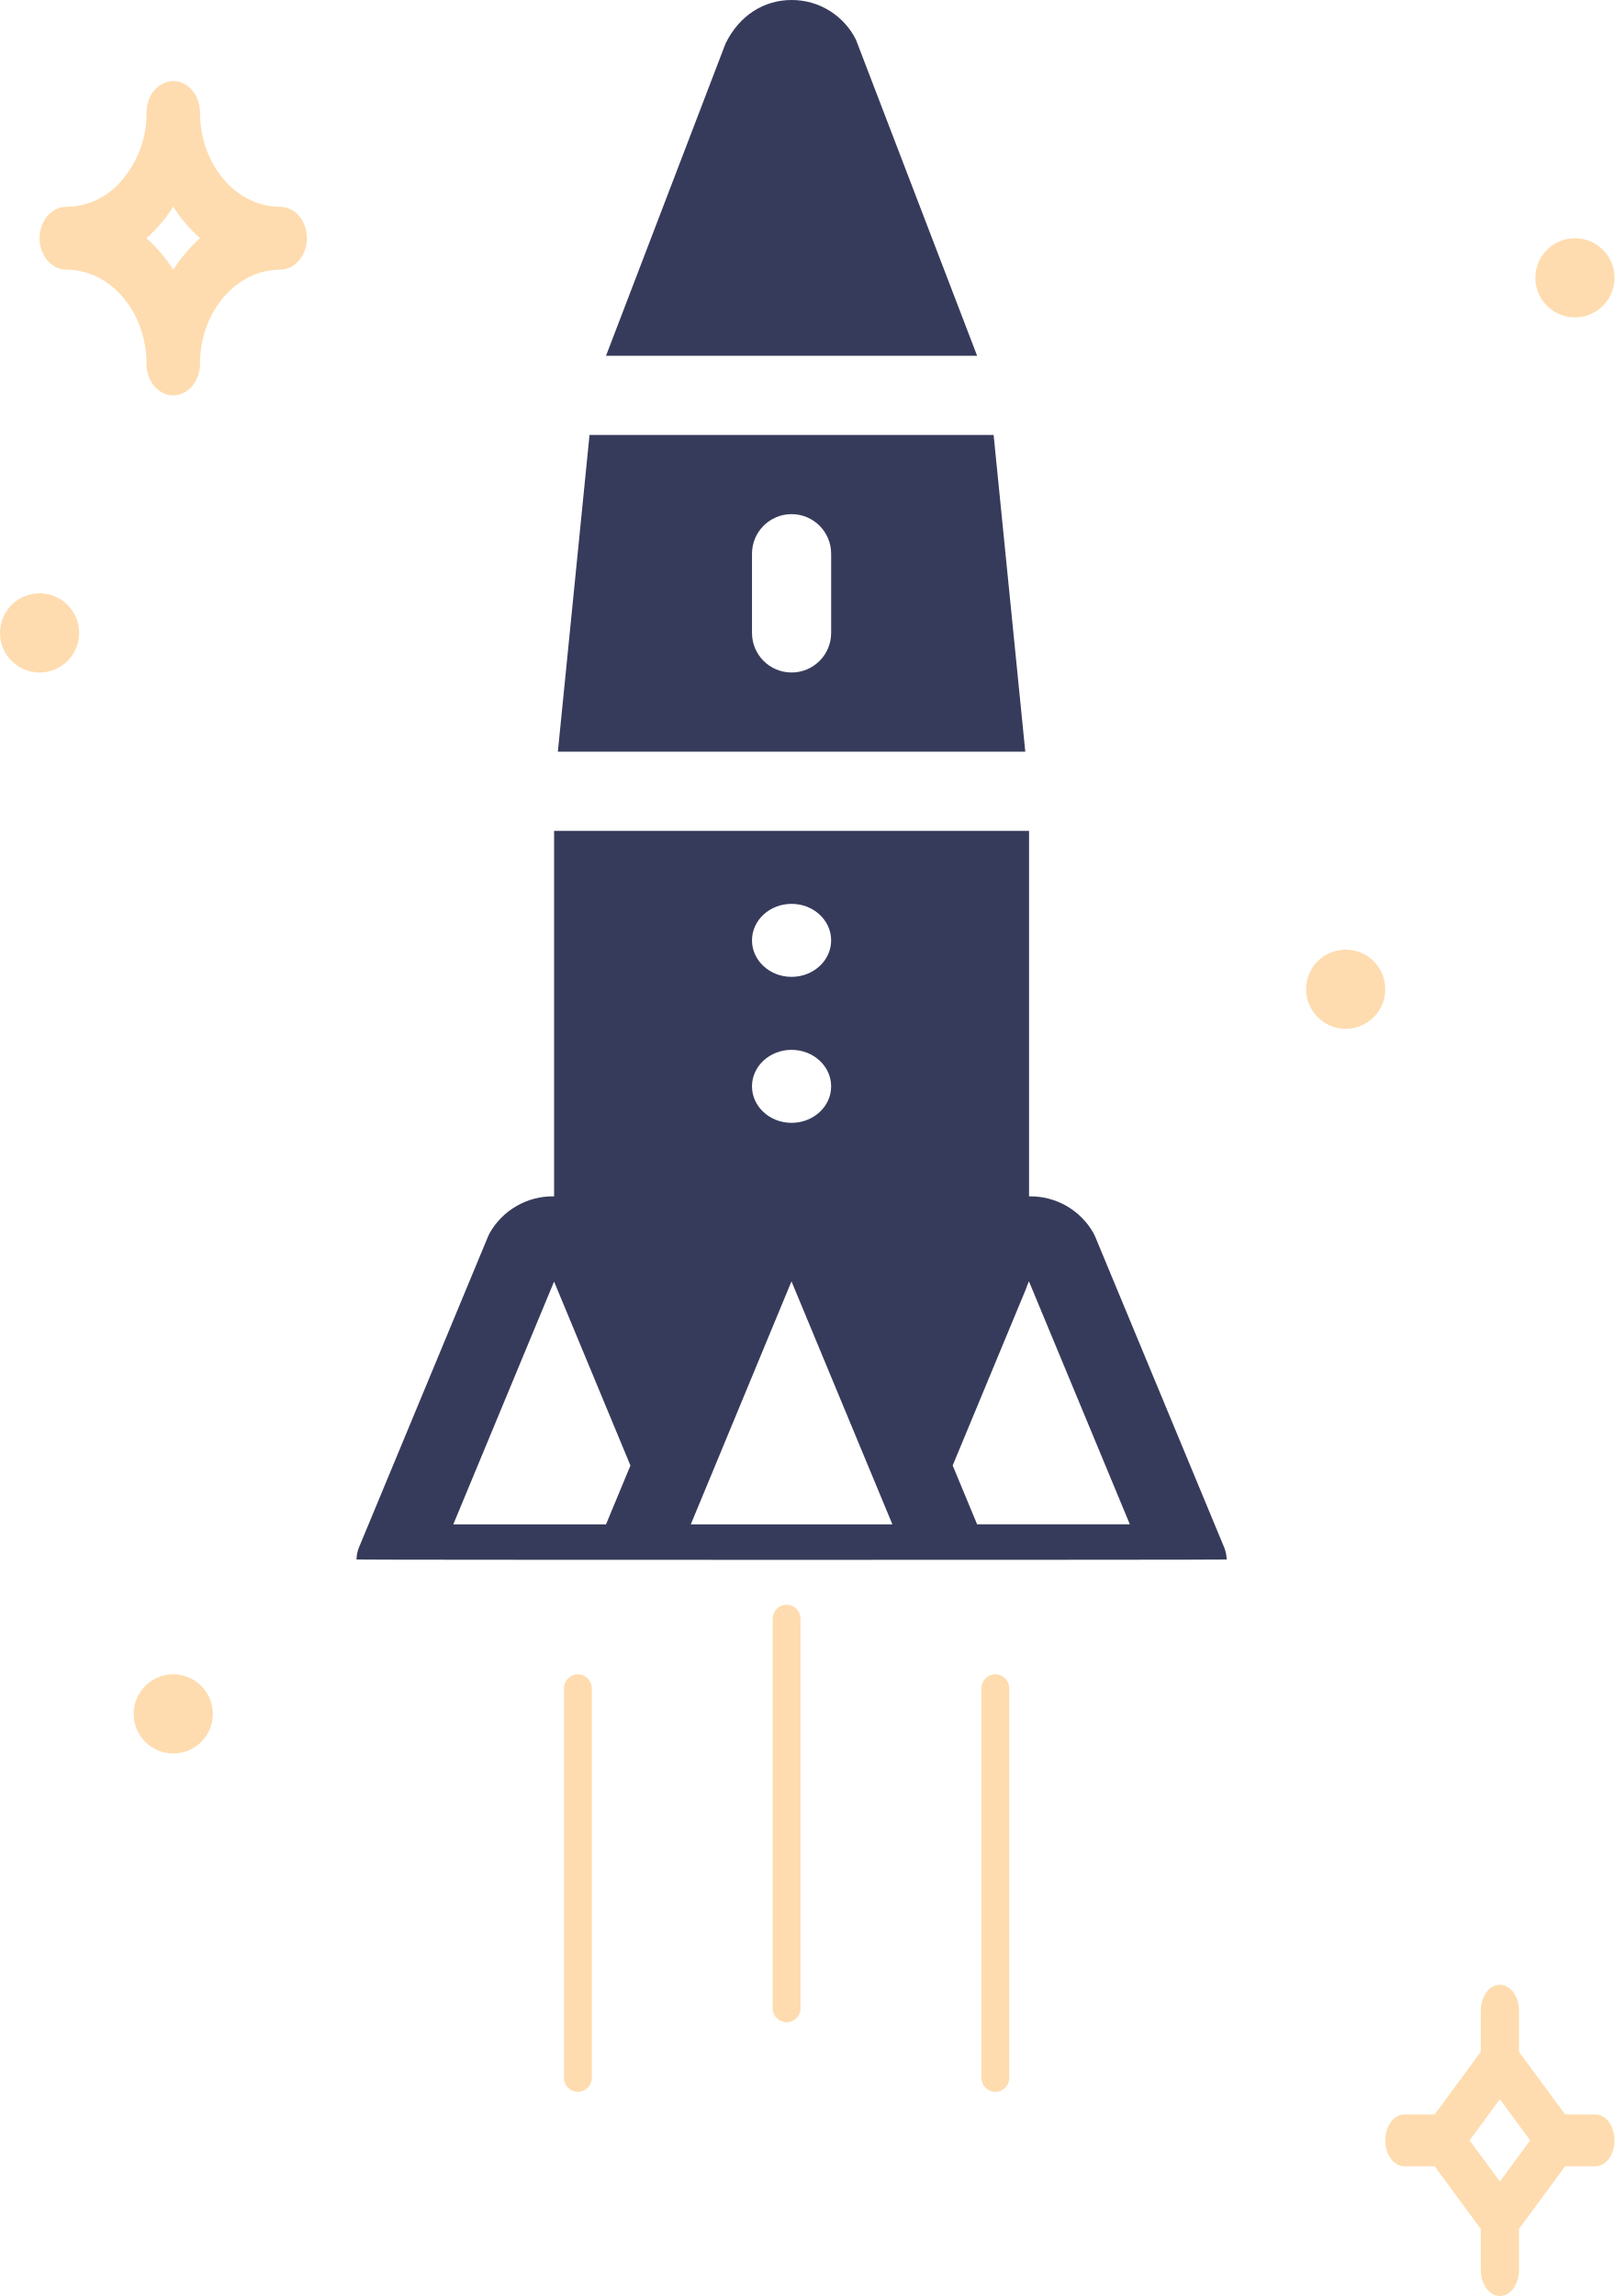
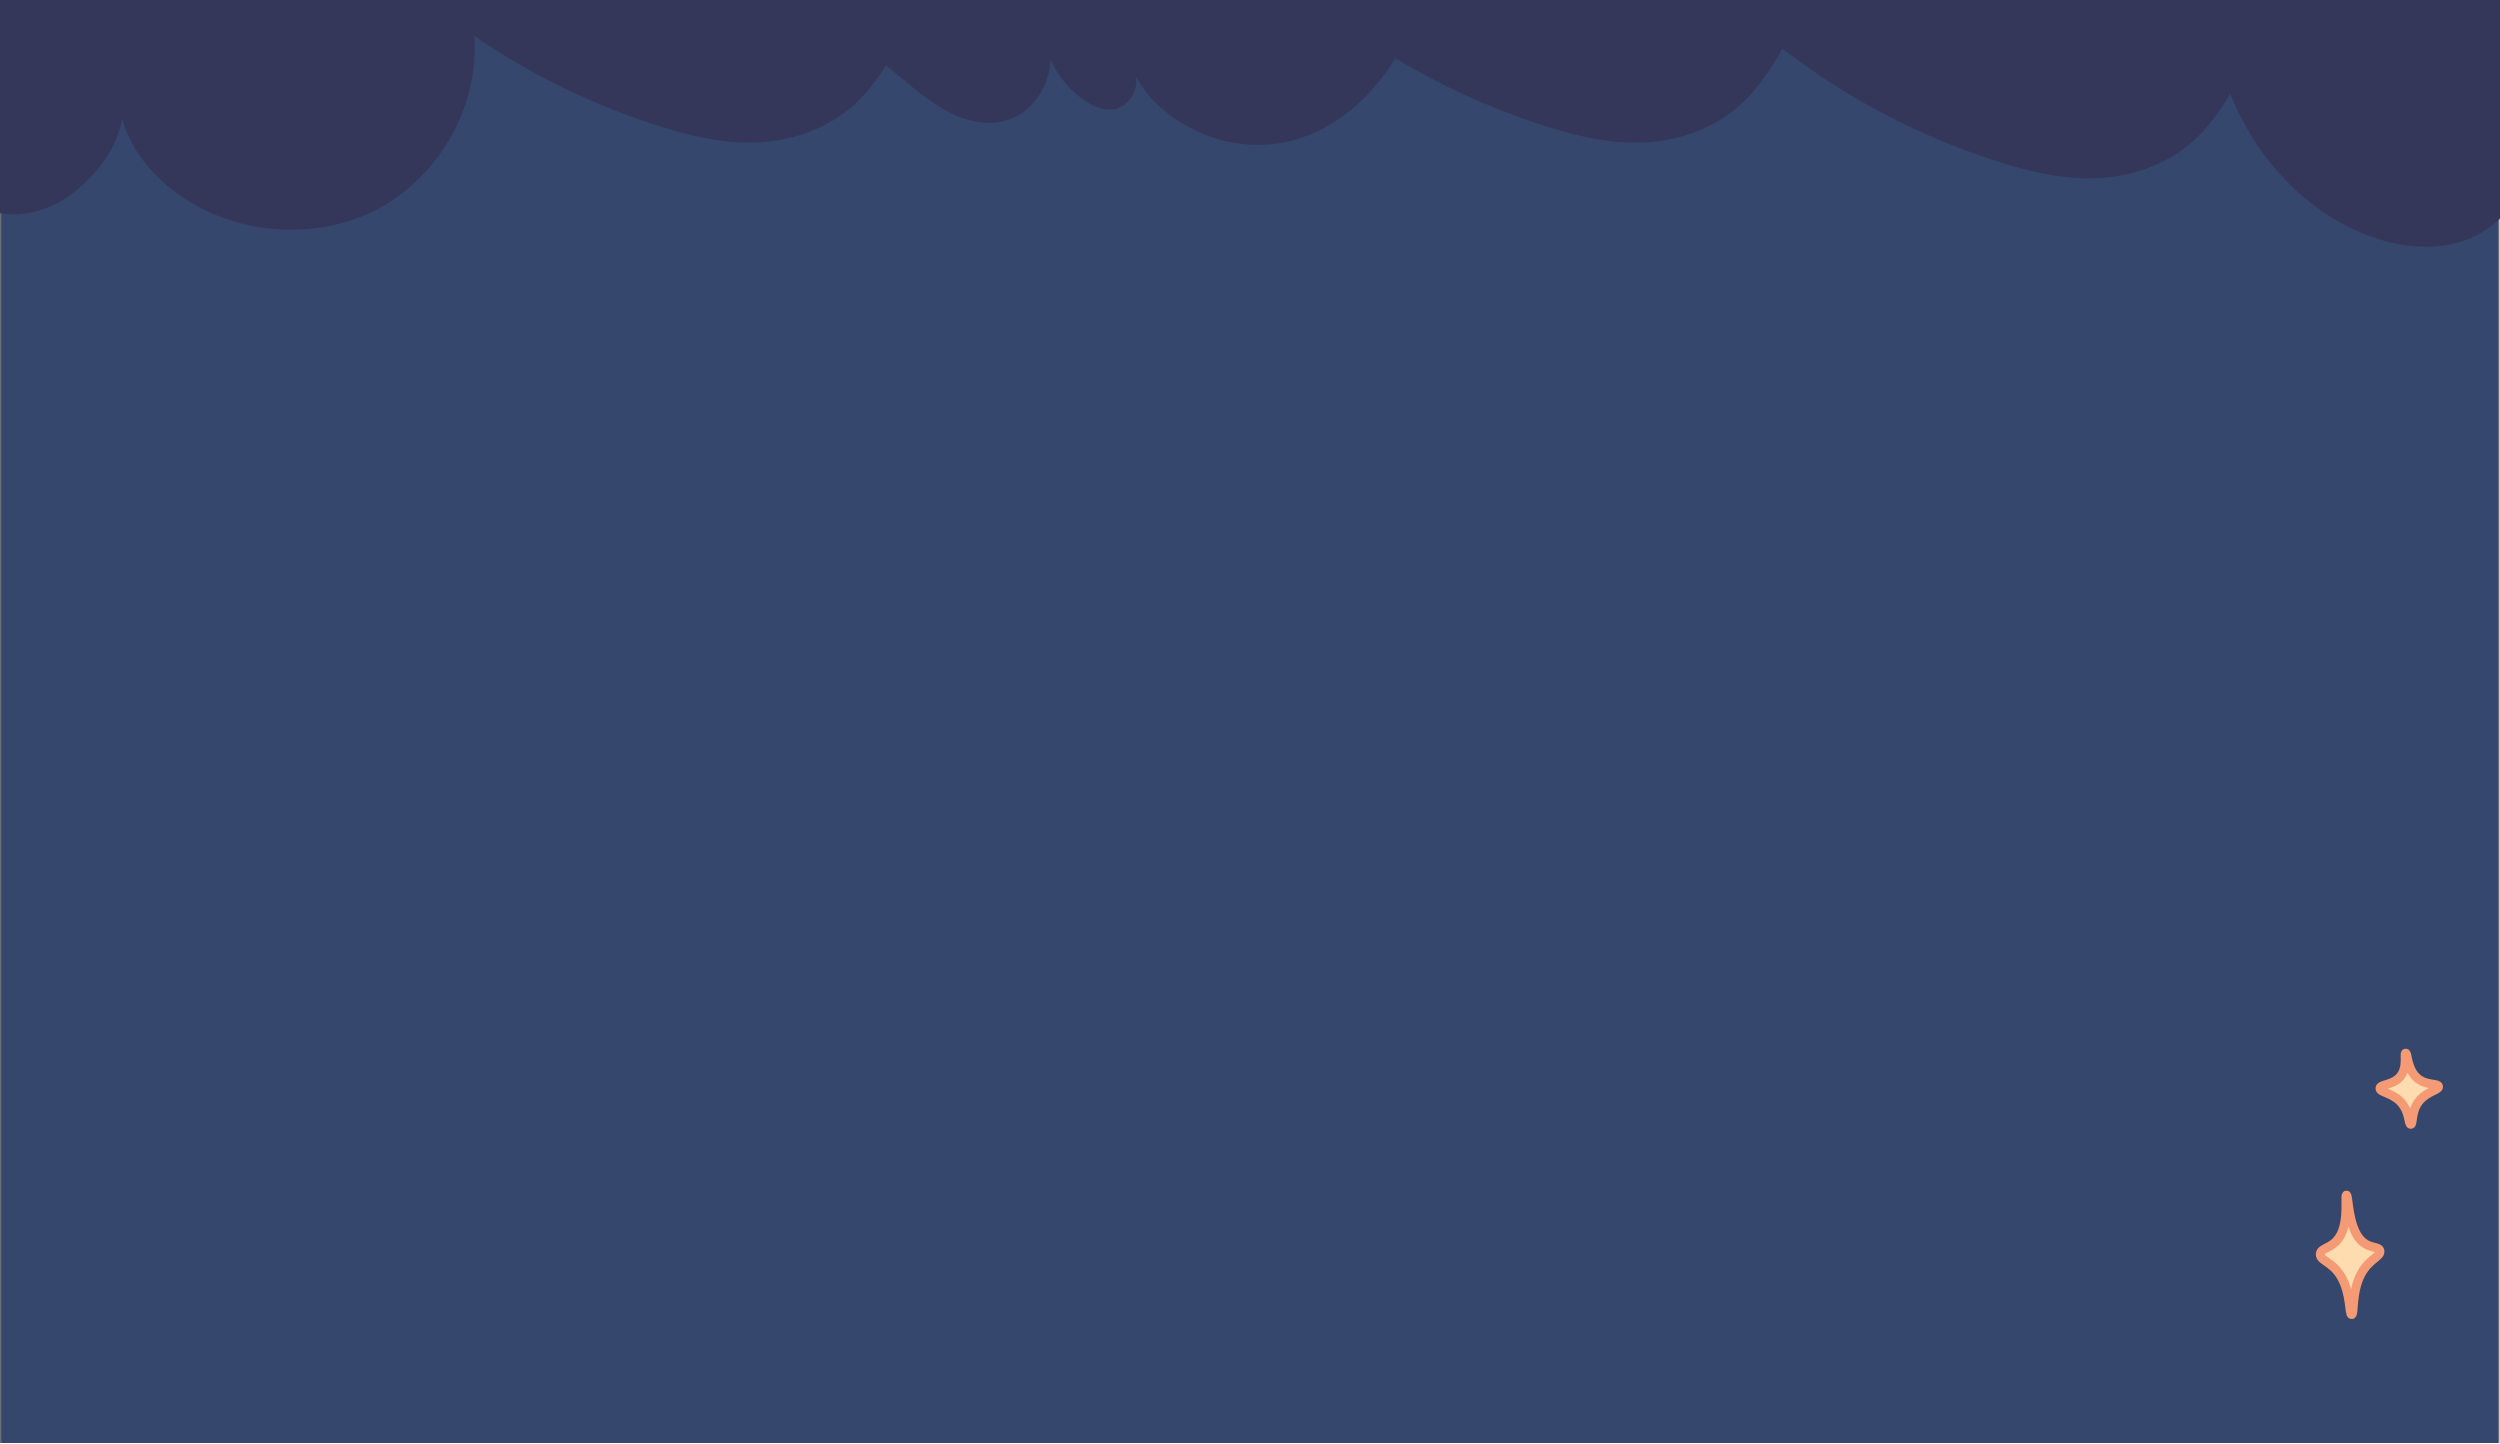
- <svg xmlns="http://www.w3.org/2000/svg" width="348.097" height="494.883" viewBox="0 0 348.097 494.883">
-   <g id="rocket-svgrepo-com" transform="translate(-137.401 -6.116)">
-     <g id="Group_71" data-name="Group 71">
-       <g id="Group_70" data-name="Group 70" transform="translate(35 6)">
-         <path id="Path_269" data-name="Path 269" d="M366.873,336.255a7.224,7.224,0,0,0-.5-2.525L338.5,266.595a7.479,7.479,0,0,0-.341-.7,15.629,15.629,0,0,0-13.892-7.914V179.2h-102.4v78.779a15.627,15.627,0,0,0-13.892,7.914,7.655,7.655,0,0,0-.333.7L179.763,333.73a7.25,7.25,0,0,0-.5,2.525C179.26,336.357,366.873,336.357,366.873,336.255Zm-93.807-141.32c4.71,0,8.533,3.524,8.533,7.867s-3.823,7.867-8.533,7.867-8.533-3.524-8.533-7.867S268.356,194.935,273.066,194.935Zm0,31.467c4.71,0,8.533,3.524,8.533,7.867s-3.823,7.867-8.533,7.867-8.533-3.524-8.533-7.867S268.356,226.4,273.066,226.4Zm-17.63,92.4,17.613-42.5L290.7,318.8l4.1,9.873H251.34Zm-55.3,9.873,21.726-52.33.563,1.353v.008l15.9,38.288-5.265,12.682H200.14ZM307.8,315.989,323.7,277.7c.026-.063.017-.134.043-.2l.5-1.211L346,328.671h-32.93Z" fill="#373b5b" />
-         <circle id="Ellipse_69" data-name="Ellipse 69" cx="8.533" cy="8.533" r="8.533" transform="translate(384.001 204.801)" fill="#fedcaf" />
-         <circle id="Ellipse_70" data-name="Ellipse 70" cx="8.533" cy="8.533" r="8.533" transform="translate(433.432 51.462)" fill="#fedcaf" />
-         <circle id="Ellipse_71" data-name="Ellipse 71" cx="8.533" cy="8.533" r="8.533" transform="translate(131.222 361)" fill="#fedcaf" />
-         <circle id="Ellipse_72" data-name="Ellipse 72" cx="8.533" cy="8.533" r="8.533" transform="translate(102.401 128.001)" fill="#fedcaf" />
-         <path id="Path_270" data-name="Path 270" d="M51.878,27.1c-9.534,0-17.293-9.118-17.293-20.323C34.585,3.035,32,0,28.821,0s-5.764,3.035-5.764,6.774a21.972,21.972,0,0,1-6.305,15.681A15.63,15.63,0,0,1,5.765,27.1C2.582,27.1,0,30.132,0,33.872s2.582,6.774,5.764,6.774c9.534,0,17.293,9.118,17.293,20.323,0,3.739,2.582,6.774,5.764,6.774s5.764-3.035,5.764-6.774c0-11.2,7.759-20.323,17.293-20.323,3.182,0,5.764-3.035,5.764-6.774S55.06,27.1,51.878,27.1ZM28.821,40.667a32.3,32.3,0,0,0-5.782-6.795,32.124,32.124,0,0,0,5.782-6.795A32.124,32.124,0,0,0,34.6,33.872,32.283,32.283,0,0,0,28.821,40.667Z" transform="translate(110.934 17.591)" fill="#fedcaf" />
-         <path id="Path_271" data-name="Path 271" d="M454.914,437.552h-6.533l-9.944-13.495v-8.866c0-3.086-1.846-5.59-4.119-5.59s-4.119,2.5-4.119,5.59v8.866l-9.944,13.495h-6.533c-2.274,0-4.119,2.5-4.119,5.59s1.846,5.59,4.119,5.59h6.533l9.944,13.495v8.866c0,3.086,1.846,5.59,4.119,5.59s4.119-2.5,4.119-5.59v-8.866l9.944-13.495h6.533c2.274,0,4.119-2.5,4.119-5.59S457.188,437.552,454.914,437.552Zm-20.6,14.456-6.533-8.866,6.533-8.866,6.533,8.866Z" transform="translate(-8.535 18.315)" fill="#fedcaf" />
-         <path id="Path_272" data-name="Path 272" d="M286.958,8.7A15.446,15.446,0,0,0,273.066.116c-5.922,0-11.238,3.285-14.225,9.353L233.062,76.8h80.009Z" fill="#373b5b" />
-         <path id="Path_273" data-name="Path 273" d="M316.63,93.868H229.505l-6.827,68.267H323.457ZM281.6,136.534a8.533,8.533,0,1,1-17.066,0V119.467a8.533,8.533,0,1,1,17.066,0Z" fill="#373b5b" />
-         <rect id="Rectangle_13" data-name="Rectangle 13" width="6" height="90" rx="3" transform="translate(224 361)" fill="#fedcaf" />
-         <path id="Path_274" data-name="Path 274" d="M3,0A3,3,0,0,1,6,3V87a3,3,0,0,1-6,0V3A3,3,0,0,1,3,0Z" transform="translate(269 346)" fill="#fedcaf" />
-         <rect id="Rectangle_15" data-name="Rectangle 15" width="6" height="90" rx="3" transform="translate(314 361)" fill="#fedcaf" />
+ <svg xmlns="http://www.w3.org/2000/svg" width="1957.509" height="1129.877" viewBox="0 0 1957.509 1129.877">
+   <defs>
+     <clipPath id="clip-path">
+       <rect y="254" width="1957.509" height="1129.877" fill="none" />
+     </clipPath>
+   </defs>
+   <g id="Scroll_Group_1" data-name="Scroll Group 1" transform="translate(0 -254)" clip-path="url(#clip-path)" style="isolation: isolate">
+     <g id="Group_70" data-name="Group 70" transform="translate(-5433.57 4034.382)">
+       <g id="Path_268" data-name="Path 268" transform="translate(5433.57 -3780.891)" fill="#35476d">
+         <path d="M 1956.5 1202.887 L 0.5 1202.887 L 0.5 0.5 L 1956.5 0.5 L 1956.5 1202.887 Z" stroke="none" />
+         <path d="M 1 1 L 1 1202.386 L 1956 1202.386 L 1956 1 L 1 1 M 0 -0 L 1957 -0 L 1957 1203.386 L 0 1203.386 L 0 -0 Z" stroke="none" fill="#707070" />
+       </g>
+       <g id="clouds_1" data-name="clouds 1" transform="translate(5433.57 -3864.537)">
+         <path id="Path_29" data-name="Path 29" d="M522.88,881.691c10.55-6.774,9.77-22.83,5.84-35-9.69-29.864-31.11-55.539-58.38-69.946s-58.43-20.323-87.74-11.02c18.49-47.7-5.73-105.817-48.18-132.983s-94.28-26.567-140.63-7.226a43.285,43.285,0,0,0-2.02-67.09c-1.47-1.129-2.32.158-1.07,1.513A63.91,63.91,0,0,0,213.31,512.2c.27-21.159-10.16-41.4-24.8-56.318-14.86-15.164-29.84-25.348-50.43-29.356,18.62-4.607,35.11-16.112,48.4-30.271,40.7-43.345,50.71-113.946,23.74-167.408s-88.94-85.81-146.93-76.709c1.07-22.785-4.5-46.981-19.82-63.488C32.31,76.659,22.4,69.885.4,71.014V822.979c0,55.9,71-2.506,125.43,0,92.57,4.268,174.78-4.268,267.35,0,21.51.994,9.94,5.42,30.81,0S513.61,901.63,522.88,881.691Z" transform="translate(522.345 38.733) rotate(90)" fill="#34375a" />
+         <path id="Path_30" data-name="Path 30" d="M1091.66,666.866c9,26.161.48,57.1-12.67,80.255-19.16,33.726-48.19,58.147-80.09,67.349s-66.37,3.06-95.08-16.812c-11.62-8.062-22.5-18.517-29.82-32.574,1.54,10.839-5.39,21.52-13.7,24.614s-17.33.124-25.1-4.753A78.256,78.256,0,0,1,807,751.987c-.84,20.323-13.28,37.982-28.28,45.05s-31.92,4.844-47-2.01-28.62-18.065-42-29.153L613.62,702.9c34.09-2.732,64.56-5.07,98.12-13.2,21.94-5.307,43.51-12.894,65.34-18.878C878.53,643.031,988.79,649.794,1091.66,666.866Z" transform="translate(15.6 -621.004)" fill="#34375a" />
+         <path id="Path_31" data-name="Path 31" d="M1670.72,750.439c-2.36,29.683-23,54.963-47.7,65.486s-52.54,8.039-77.71-.926c-53.83-19.194-98.47-68.614-116.5-129.008-16.6,14.791-40.77,15.062-60.23,5.713s-34.91-26.883-48.12-45.524c-9.66-13.617-18.58-28.227-30.81-38.942s-28.86-16.868-43.36-10.8c84.87-36.56,179.2-48.7,269.6-38.716,26.61,2.947,53.41,8.05,77.73,20.606s46.13,33.285,57,60.846c7,17.625,9.2,37.09,11.36,56.228S1672.24,731.323,1670.72,750.439Z" transform="translate(311.6 -545.463)" fill="#34375a" />
+         <path id="Path_31-2" data-name="Path 31" d="M1670.72,626.755c-2.36-29.683-23-54.963-47.7-65.486s-52.54-8.039-77.71.926c-53.83,19.194-98.47,68.614-116.5,129.008-16.6-14.791-40.77-15.062-60.23-5.713s-34.91,26.883-48.12,45.524c-9.66,13.617-18.58,28.227-30.81,38.942s-28.86,16.868-43.36,10.8c84.87,36.56,179.2,48.7,269.6,38.716,26.61-2.947,53.41-8.05,77.73-20.606s46.13-33.285,57-60.846c7-17.625,9.2-37.09,11.36-56.228S1672.24,645.871,1670.72,626.755Z" transform="matrix(0.914, 0.407, -0.407, 0.914, 512.651, -1155.197)" fill="#34375a" />
+         <path id="Path_31-3" data-name="Path 31" d="M1670.72,626.755c-2.36-29.683-23-54.963-47.7-65.486s-52.54-8.039-77.71.926c-53.83,19.194-98.47,68.614-116.5,129.008-16.6-14.791-40.77-15.062-60.23-5.713s-34.91,26.883-48.12,45.524c-9.66,13.617-18.58,28.227-30.81,38.942s-28.86,16.868-43.36,10.8c84.87,36.56,179.2,48.7,269.6,38.716,26.61-2.947,53.41-8.05,77.73-20.606s46.13-33.285,57-60.846c7-17.625,9.2-37.09,11.36-56.228S1672.24,645.871,1670.72,626.755Z" transform="matrix(0.914, 0.407, -0.407, 0.914, 157.651, -1183.197)" fill="#34375a" />
+         <path id="Path_31-4" data-name="Path 31" d="M1670.72,626.755c-2.36-29.683-23-54.963-47.7-65.486s-52.54-8.039-77.71.926c-53.83,19.194-98.47,68.614-116.5,129.008-16.6-14.791-40.77-15.062-60.23-5.713s-34.91,26.883-48.12,45.524c-9.66,13.617-18.58,28.227-30.81,38.942s-28.86,16.868-43.36,10.8c84.87,36.56,179.2,48.7,269.6,38.716,26.61-2.947,53.41-8.05,77.73-20.606s46.13-33.285,57-60.846c7-17.625,9.2-37.09,11.36-56.228S1672.24,645.871,1670.72,626.755Z" transform="matrix(0.914, 0.407, -0.407, 0.914, -536.349, -1183.197)" fill="#34375a" />
      </g>
    </g>
+     <path id="Path_176" data-name="Path 176" d="M2065.75,767.23c-1.49.14,2.07,11.73-4.82,19.06-5.75,6.11-15.05,5.3-15.28,8.47-.23,3.19,9.26,3.44,16.08,10.59,7.36,7.72,6.1,17.7,8.04,17.65,2.01-.06-.16-10.73,7.24-19.06,6.11-6.89,15.02-7.96,14.47-10.59-.5-2.43-7.99-.94-14.47-4.94C2066.71,782.05,2067.42,767.07,2065.75,767.23Z" transform="translate(-182.116 311.365)" fill="#fedcaf" stroke="#f49b75" stroke-linecap="round" stroke-linejoin="round" stroke-miterlimit="10" stroke-width="7" />
+     <path id="Path_177" data-name="Path 177" d="M1553.25,308.4c-1.52.24,2.11,19.69-4.92,31.99-5.86,10.25-15.34,8.9-15.57,14.22-.24,5.36,9.44,5.76,16.39,17.77,7.51,12.96,6.22,29.71,8.2,29.62,2.05-.09-.16-18,7.38-31.99,6.23-11.56,15.31-13.36,14.75-17.77-.51-4.08-8.15-1.58-14.75-8.29C1554.23,333.28,1554.95,308.14,1553.25,308.4Z" transform="translate(284.025 881.365)" fill="#fedcaf" stroke="#f49b75" stroke-linecap="round" stroke-linejoin="round" stroke-miterlimit="10" stroke-width="7" />
  </g>
</svg>
